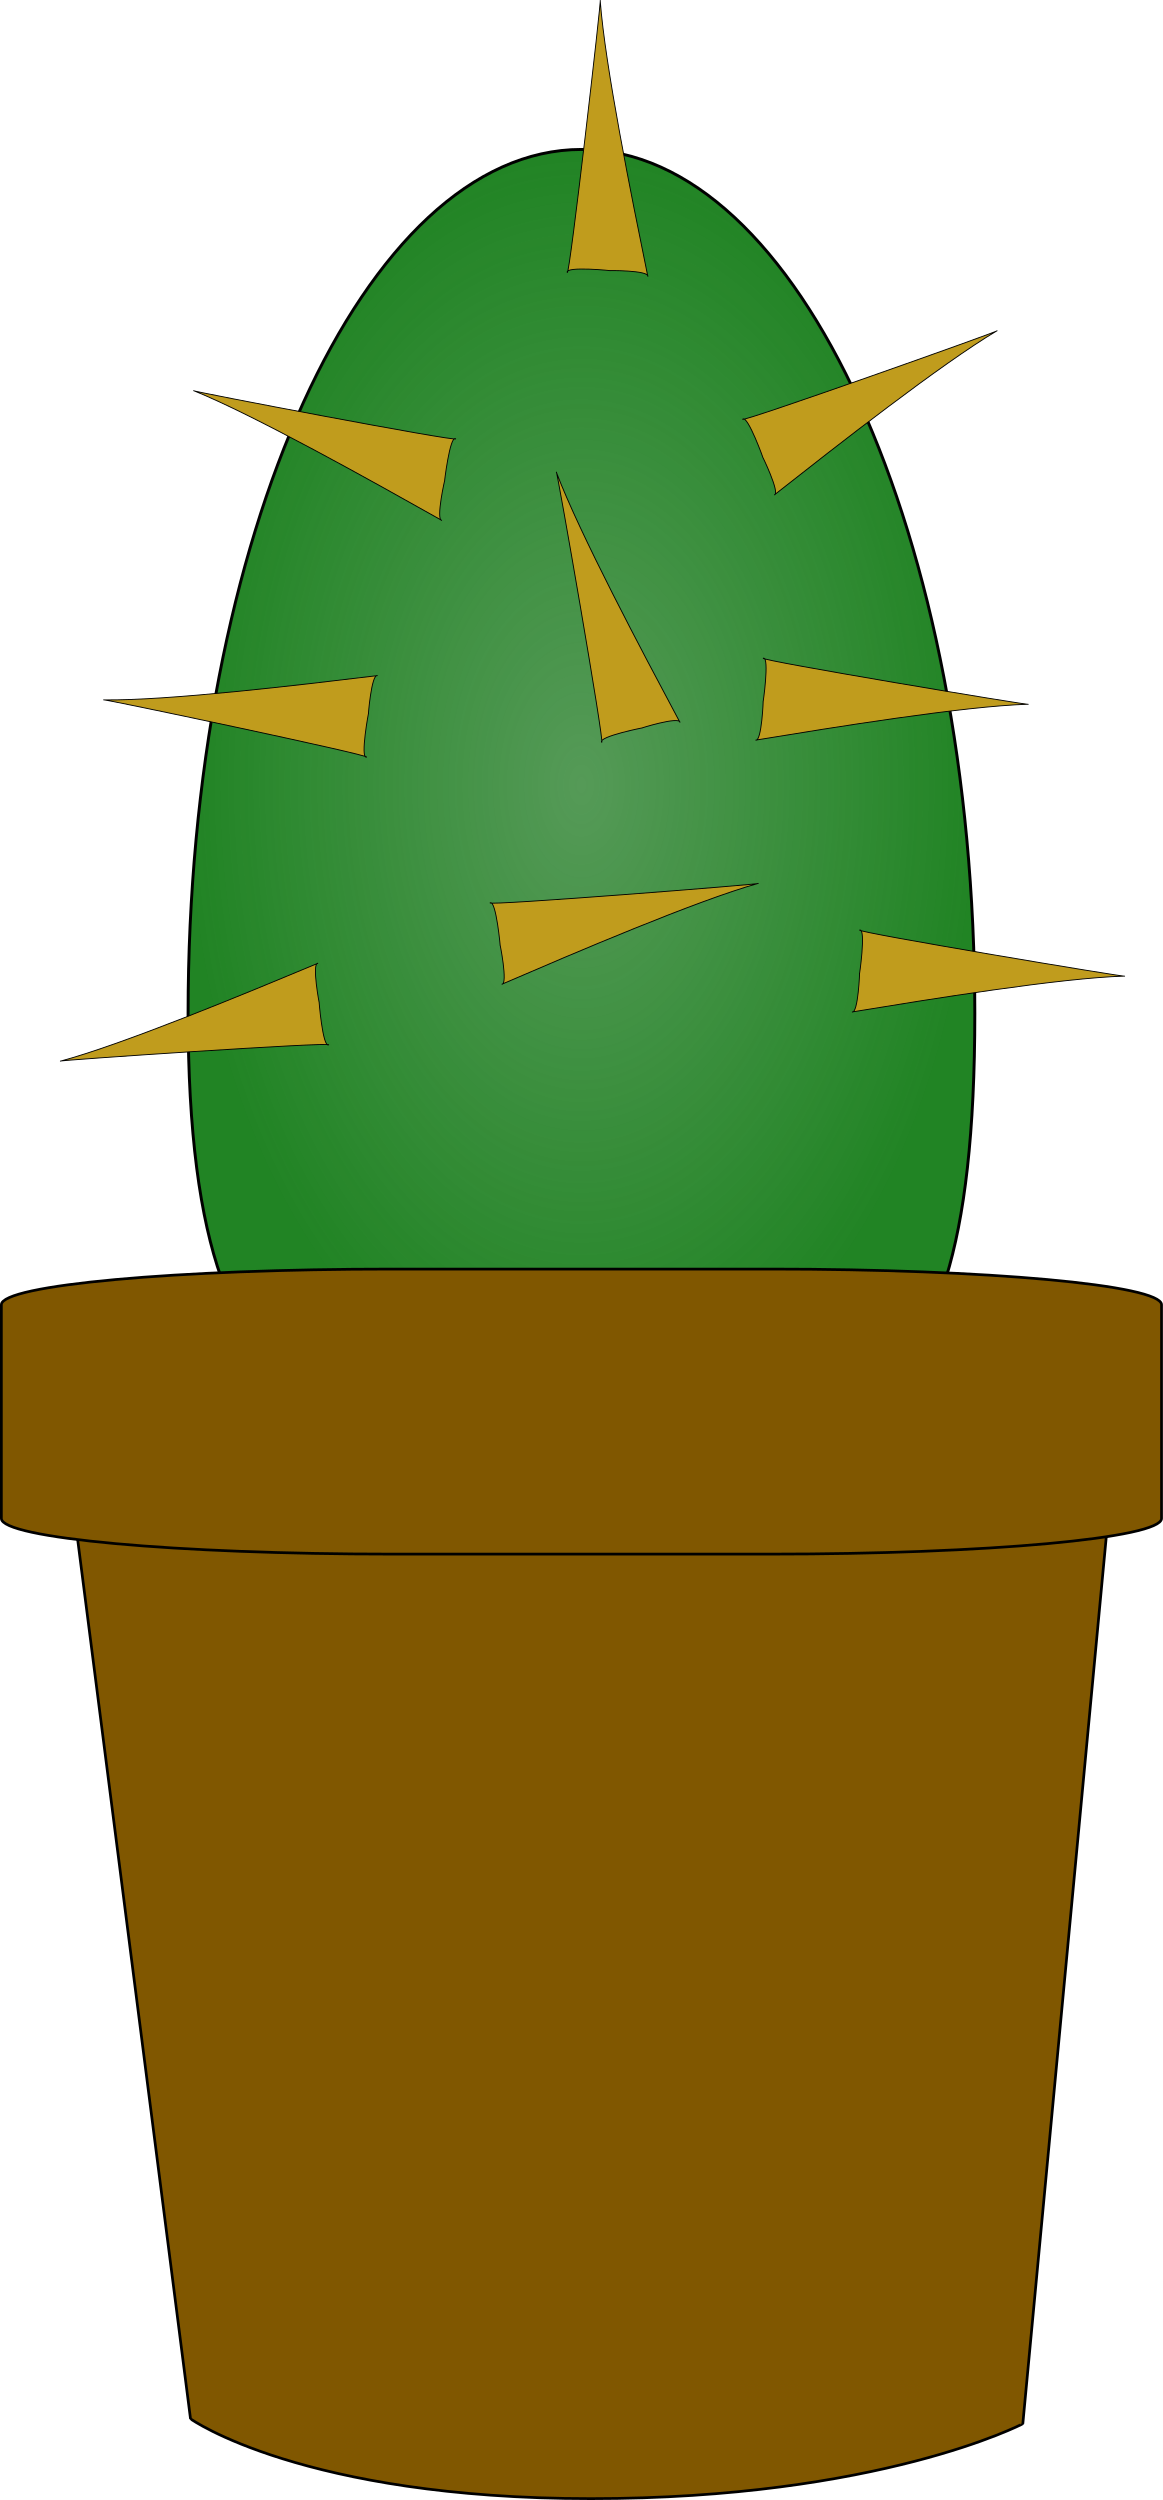
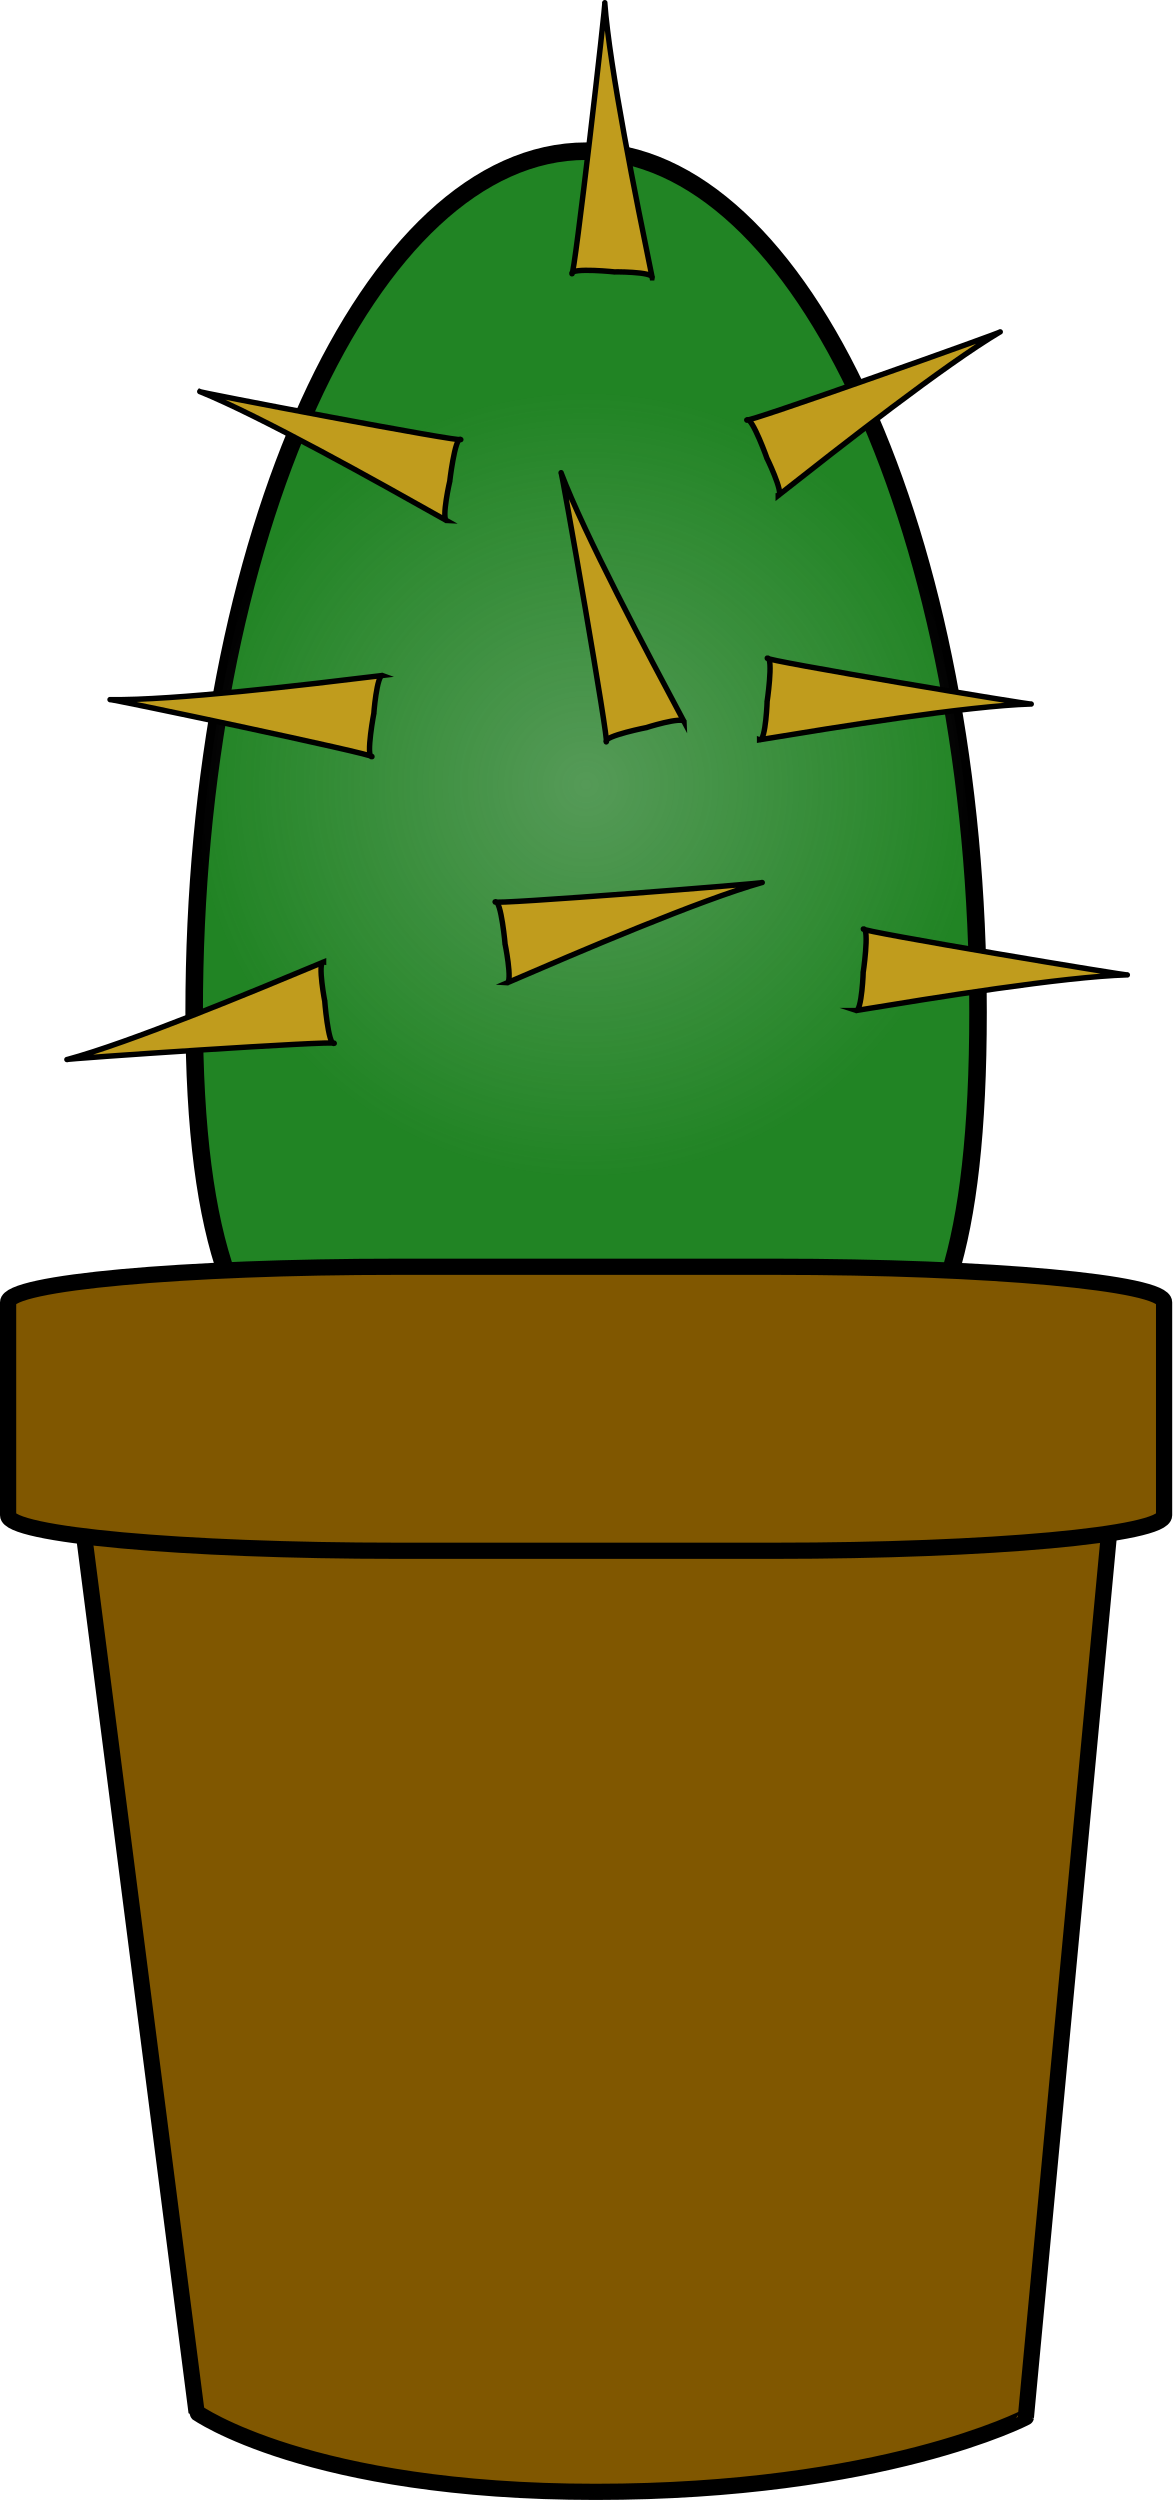
- <svg xmlns="http://www.w3.org/2000/svg" id="svg2" viewBox="0 0 65.123 140" version="1.0" width="65.123" height="140">
-   <defs id="defs3">
-     <radialGradient id="radialGradient3830" gradientUnits="userSpaceOnUse" cy="392.96" cx="367.05" gradientTransform="matrix(1,0,0,1.6137,0,-241.17)" r="131.84">
-       <stop id="stop3824" style="stop-color:#ccc" offset="0" />
-       <stop id="stop3826" style="stop-color:#ccc;stop-opacity:0" offset="1" />
+ <svg xmlns="http://www.w3.org/2000/svg" version="1.1" width="65.881" height="140.508" viewBox="0,0,65.881,140.508">
+   <defs>
+     <radialGradient cx="240" cy="153.965" r="22.111" gradientUnits="userSpaceOnUse" id="color-1">
+       <stop offset="0" stop-color="#cccccc" />
+       <stop offset="1" stop-color="#cccccc" stop-opacity="0" />
    </radialGradient>
  </defs>
-   <g id="layer1" transform="translate(-172.8943,-130.7976)">
-     <g id="g3832" transform="matrix(0.1677072,0,0,0.1677072,143.8987,108.8619)">
-       <path id="path9027" style="fill:#218424;stroke:#000000;stroke-width:0.986" d="m 498.4,469.23 c 0,159.26 -54.26,134.61 -126.77,134.61 -72.5,0 -135.93,24.65 -135.93,-134.61 0,-159.27 58.85,-288.53 131.35,-288.53 72.5,0 131.35,129.26 131.35,288.53 z" />
-       <path id="path3820" style="opacity:0.308;fill:url(#radialGradient3830)" d="m 498.4,469.23 c 0,159.26 -54.26,134.61 -126.77,134.61 -72.5,0 -135.93,24.65 -135.93,-134.61 0,-159.27 58.85,-288.53 131.35,-288.53 72.5,0 131.35,129.26 131.35,288.53 z" />
-       <path id="rect8135" style="fill:#805700;stroke:#000000;stroke-width:0.911" d="m 370.21,626.76 c 96.23,0 173.7,0.04 173.7,0.08 l -29.48,313.28 c 0,0.05 -47.99,25.01 -144.22,25.01 -96.23,0 -133.7,-26.61 -133.7,-26.65 l -40,-311.64 c 0,-0.04 77.47,-0.08 173.7,-0.08 z" />
-       <rect id="rect8133" style="fill:#805700;stroke:#000000;stroke-width:0.911" rx="130.46" ry="11.909" height="95.18" width="387.4" y="554.56" x="173.35" />
-       <path id="path9934" style="fill:#c09c1d;stroke:#000000;stroke-width:0.306" d="m 457.4,468.71 c 2.08,0.72 2.62,-14.14 2.49,-12.81 -0.12,1.32 2.28,-15.15 0.07,-14.55 -2.2,0.61 90.52,16.1 88.44,15.38 -21.53,0.65 -64.82,7.67 -91,11.98 z" />
-       <path id="path10822" d="m 389.22,223.14 c 0.61,-2.16 -13.97,-2.03 -12.67,-1.96 1.31,0.07 -14.94,-1.62 -14.25,0.6 0.7,2.22 11.63,-92.95 11.01,-90.8 1.63,21.91 10.49,65.68 15.91,92.16 z" style="fill:#c09c1d;stroke:#000000;stroke-width:0.306" />
-       <path id="path10824" style="fill:#c09c1d;stroke:#000000;stroke-width:0.306" d="m 298.96,356.39 c -2.05,-0.81 -3.2,14.02 -3.02,12.7 0.18,-1.32 -2.89,15.04 -0.66,14.53 2.23,-0.51 -89.78,-19.92 -87.74,-19.11 21.54,0.26 65.08,-4.92 91.42,-8.12 z" />
-       <path id="path10826" style="fill:#c09c1d;stroke:#000000;stroke-width:0.306" d="m 279.07,452.45 c -2.19,-0.22 0.59,14.38 0.41,13.06 -0.17,-1.32 1.15,15.28 3.16,14.18 2.02,-1.1 -91.74,5.22 -89.55,5.44 20.83,-5.6 61.43,-22.43 85.98,-32.68 z" />
-       <path id="path10828" style="fill:#c09c1d;stroke:#000000;stroke-width:0.306" d="m 340.44,459.46 c 2.19,0.2 -0.75,-14.37 -0.56,-13.05 0.19,1.32 -1.32,-15.26 -3.32,-14.14 -2,1.12 91.67,-6.29 89.49,-6.49 -20.77,5.85 -61.18,23.15 -85.61,33.68 z" />
-       <path id="path10830" style="fill:#c09c1d;stroke:#000000;stroke-width:0.306" d="m 320.44,304.58 c -2.15,-0.03 1.16,-14.55 0.93,-13.22 -0.22,1.32 1.75,-15.4 3.67,-14.05 1.93,1.36 -89.61,-16.09 -87.46,-16.06 20.16,8.15 59.24,30.03 82.86,43.33 z" />
-       <path id="path10832" style="fill:#c09c1d;stroke:#000000;stroke-width:0.306" d="m 425.2,377.94 c 2.08,0.72 2.62,-14.14 2.5,-12.82 -0.13,1.33 2.27,-15.15 0.07,-14.54 -2.21,0.61 90.51,16.1 88.43,15.37 -21.53,0.66 -64.81,7.68 -91,11.99 z" />
-       <path id="path10834" style="fill:#c09c1d;stroke:#000000;stroke-width:0.306" d="m 431.44,296.07 c 2.16,-0.38 -4.32,-13.7 -3.81,-12.47 0.52,1.22 -5.09,-14.42 -6.74,-12.82 -1.66,1.61 87.08,-29.9 84.91,-29.53 -18.61,11.06 -53.37,38.29 -74.36,54.82 z" />
-       <path id="path10836" style="fill:#c09c1d;stroke:#000000;stroke-width:0.306" d="m 399.96,372.04 c -0.03,-2.24 -13.95,2.17 -12.68,1.85 1.27,-0.32 -14.77,2.85 -13.48,4.77 1.29,1.92 -15.16,-92.42 -15.13,-90.18 7.75,20.49 28.61,59.8 41.29,83.56 z" />
+   <g transform="translate(-207.0594,-109.8717)">
+     <g data-paper-data="{&quot;isPaintingLayer&quot;:true}" fill-rule="nonzero" stroke-linecap="butt" stroke-linejoin="miter" stroke-miterlimit="10" stroke-dasharray="" stroke-dashoffset="0" style="mix-blend-mode: normal">
+       <path d="M262.028,166.758c0,26.709 -9.1,22.575 -21.26,22.575c-12.159,0 -22.796,4.134 -22.796,-22.575c0,-26.711 9.87,-48.389 22.028,-48.389c12.159,0 22.028,21.678 22.028,48.389z" fill="#218424" stroke="#000000" stroke-width="0.986" />
+       <path d="M262.028,166.758c0,26.709 -9.1,22.575 -21.26,22.575c-12.159,0 -22.796,4.134 -22.796,-22.575c0,-26.711 9.87,-48.389 22.028,-48.389c12.159,0 22.028,21.678 22.028,48.389z" fill="url(#color-1)" stroke="none" stroke-width="1" opacity="0.308" />
+       <path d="M240.53,193.176c16.138,0 29.131,0.007 29.131,0.013l-4.944,52.539c0,0.008 -8.048,4.194 -24.187,4.194c-16.138,0 -22.422,-4.463 -22.422,-4.469l-6.708,-52.264c0,-0.007 12.992,-0.013 29.131,-0.013z" fill="#805700" stroke="#000000" stroke-width="0.911" />
+       <path d="M229.394,197.03c-12.083,0 -21.879,-0.894 -21.879,-1.997v-11.968c0,-1.103 9.796,-1.997 21.879,-1.997h21.212c12.083,0 21.879,0.894 21.879,1.997v11.968c0,1.103 -9.796,1.997 -21.879,1.997z" fill="#805700" stroke="#000000" stroke-width="0.911" />
+       <path d="M255.152,166.67c0.349,0.121 0.439,-2.371 0.418,-2.148c-0.02,0.221 0.382,-2.541 0.012,-2.44c-0.369,0.102 15.181,2.7 14.832,2.579c-3.611,0.109 -10.871,1.286 -15.261,2.009z" fill="#c09c1d" stroke="#000000" stroke-width="0.306" />
+       <path d="M243.718,125.486c0.102,-0.362 -2.343,-0.34 -2.125,-0.329c0.22,0.012 -2.506,-0.272 -2.39,0.101c0.117,0.372 1.95,-15.588 1.846,-15.228c0.273,3.674 1.759,11.015 2.668,15.456z" fill="#c09c1d" stroke="#000000" stroke-width="0.306" />
+       <path d="M228.581,147.833c-0.344,-0.136 -0.537,2.351 -0.506,2.13c0.03,-0.221 -0.485,2.522 -0.111,2.437c0.374,-0.086 -15.057,-3.341 -14.715,-3.205c3.612,0.044 10.914,-0.825 15.332,-1.362z" fill="#c09c1d" stroke="#000000" stroke-width="0.306" />
+       <path d="M225.245,163.943c-0.367,-0.037 0.099,2.412 0.069,2.19c-0.029,-0.221 0.193,2.563 0.53,2.378c0.339,-0.184 -15.385,0.875 -15.018,0.912c3.493,-0.939 10.302,-3.762 14.419,-5.481z" fill="#c09c1d" stroke="#000000" stroke-width="0.306" />
+       <path d="M235.537,165.119c0.367,0.034 -0.126,-2.41 -0.094,-2.189c0.032,0.221 -0.221,-2.559 -0.557,-2.371c-0.335,0.188 15.374,-1.055 15.008,-1.088c-3.483,0.981 -10.26,3.882 -14.357,5.648z" fill="#c09c1d" stroke="#000000" stroke-width="0.306" />
+       <path d="M218.287,131.878c-0.361,-0.005 14.991,2.921 14.668,2.693c-0.322,-0.226 -0.652,2.578 -0.615,2.356c0.039,-0.223 -0.517,2.212 -0.156,2.217c-3.961,-2.231 -10.515,-5.9 -13.896,-7.267z" fill="#c09c1d" stroke="#000000" stroke-width="0.306" />
+       <path d="M249.752,151.448c0.349,0.121 0.439,-2.371 0.419,-2.15c-0.022,0.223 0.381,-2.541 0.012,-2.438c-0.371,0.102 15.179,2.7 14.83,2.578c-3.611,0.111 -10.869,1.288 -15.261,2.011z" fill="#c09c1d" stroke="#000000" stroke-width="0.306" />
+       <path d="M250.799,137.717c0.362,-0.064 -0.725,-2.298 -0.639,-2.091c0.087,0.205 -0.854,-2.418 -1.13,-2.15c-0.278,0.27 14.604,-5.014 14.24,-4.952c-3.121,1.855 -8.951,6.422 -12.471,9.194z" fill="#c09c1d" stroke="#000000" stroke-width="0.306" />
+       <path d="M245.519,150.458c-0.005,-0.376 -2.34,0.364 -2.127,0.31c0.213,-0.054 -2.477,0.478 -2.261,0.8c0.216,0.322 -2.542,-15.499 -2.537,-15.124c1.3,3.436 4.798,10.029 6.925,14.014z" fill="#c09c1d" stroke="#000000" stroke-width="0.306" />
    </g>
  </g>
</svg>
